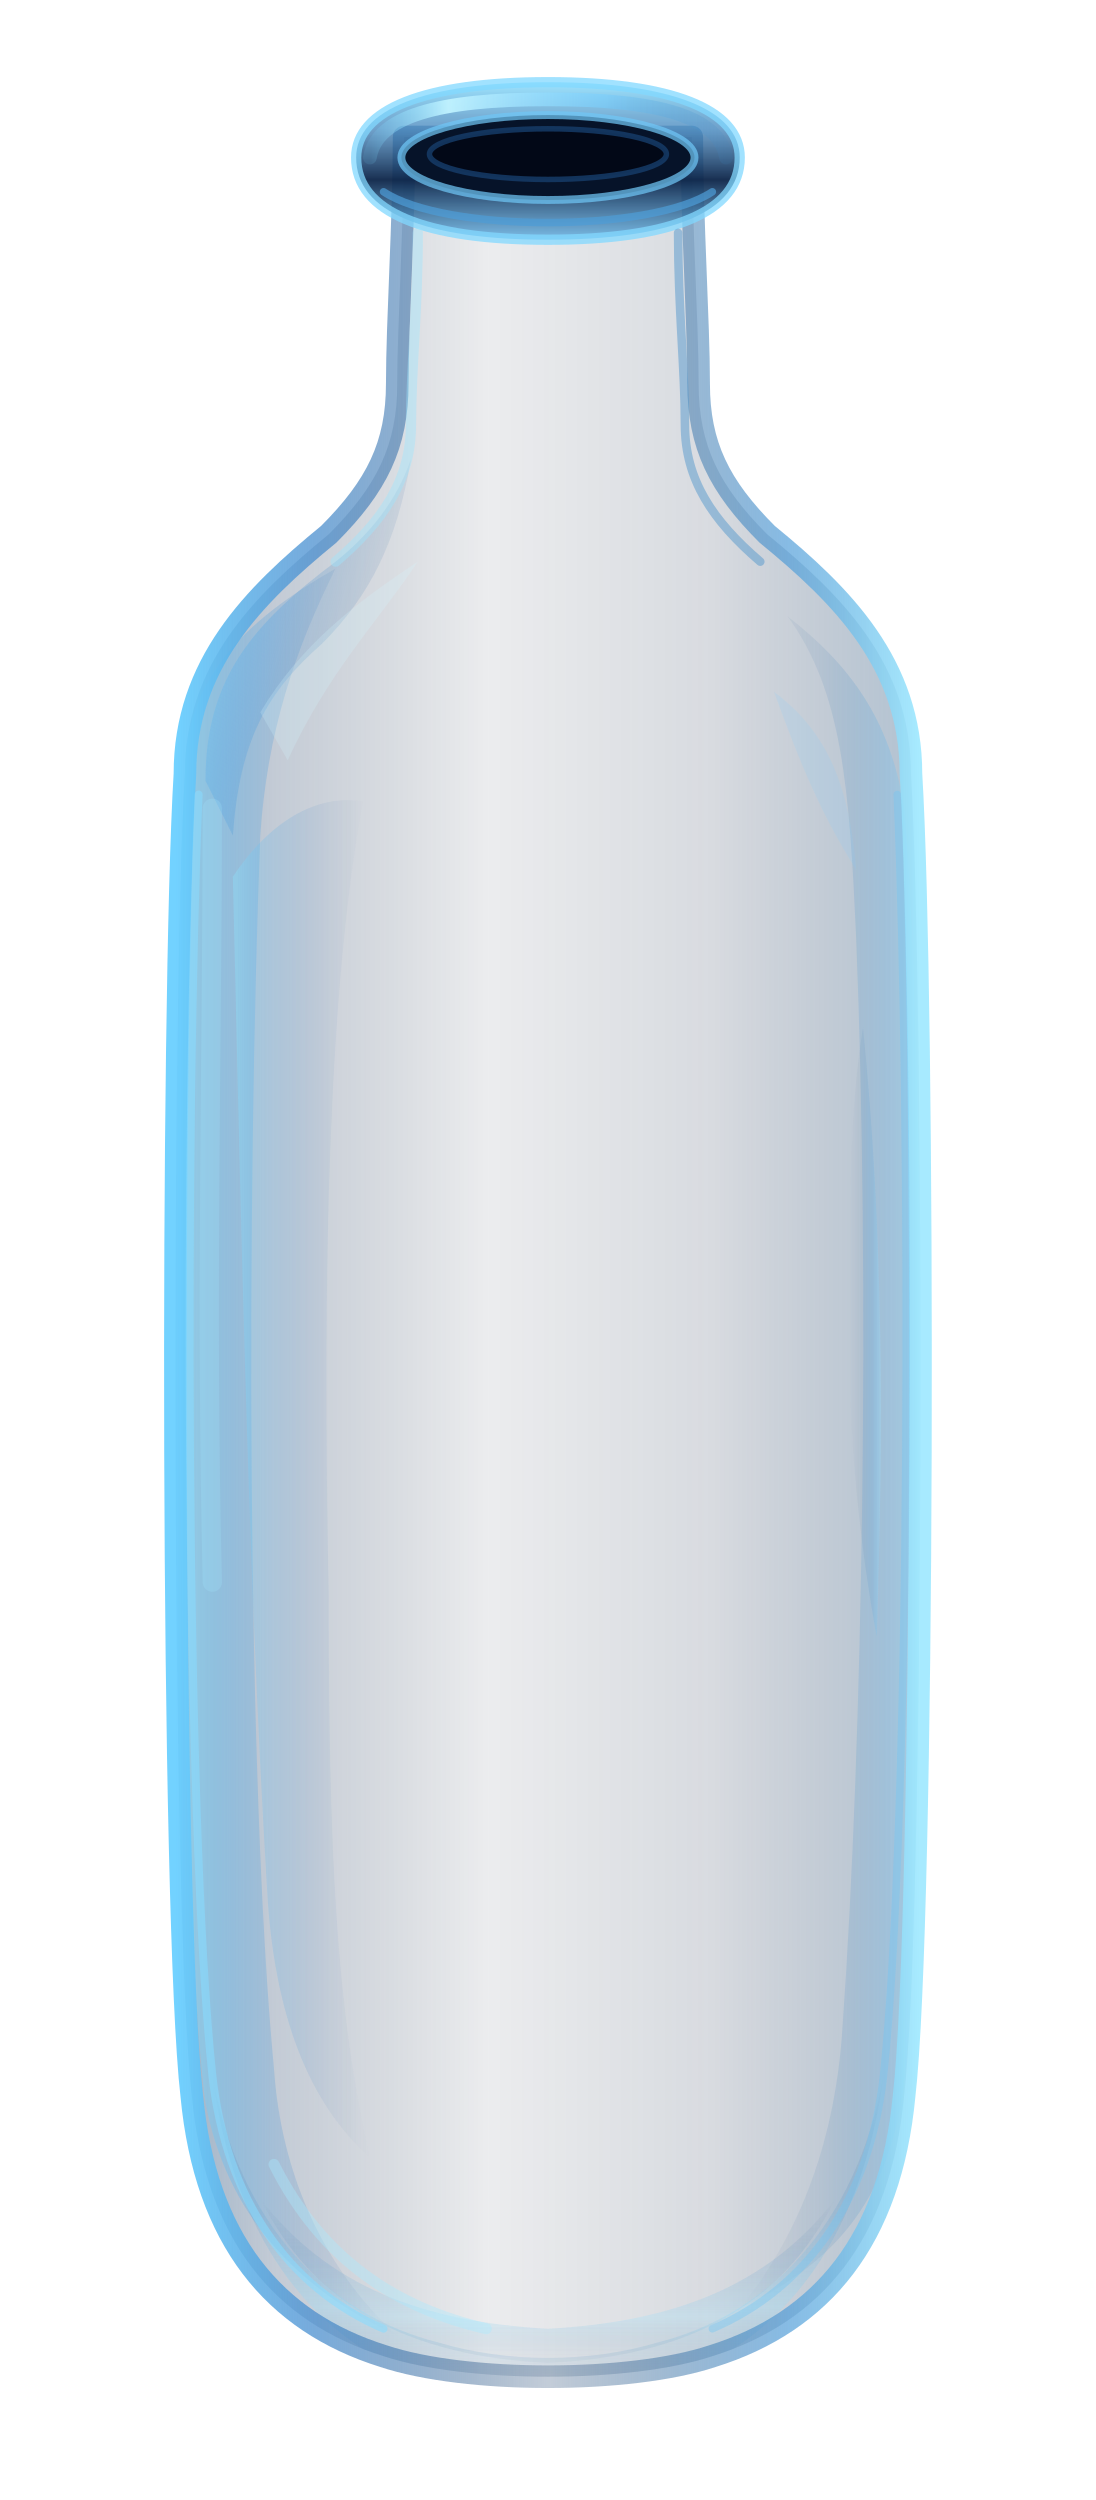
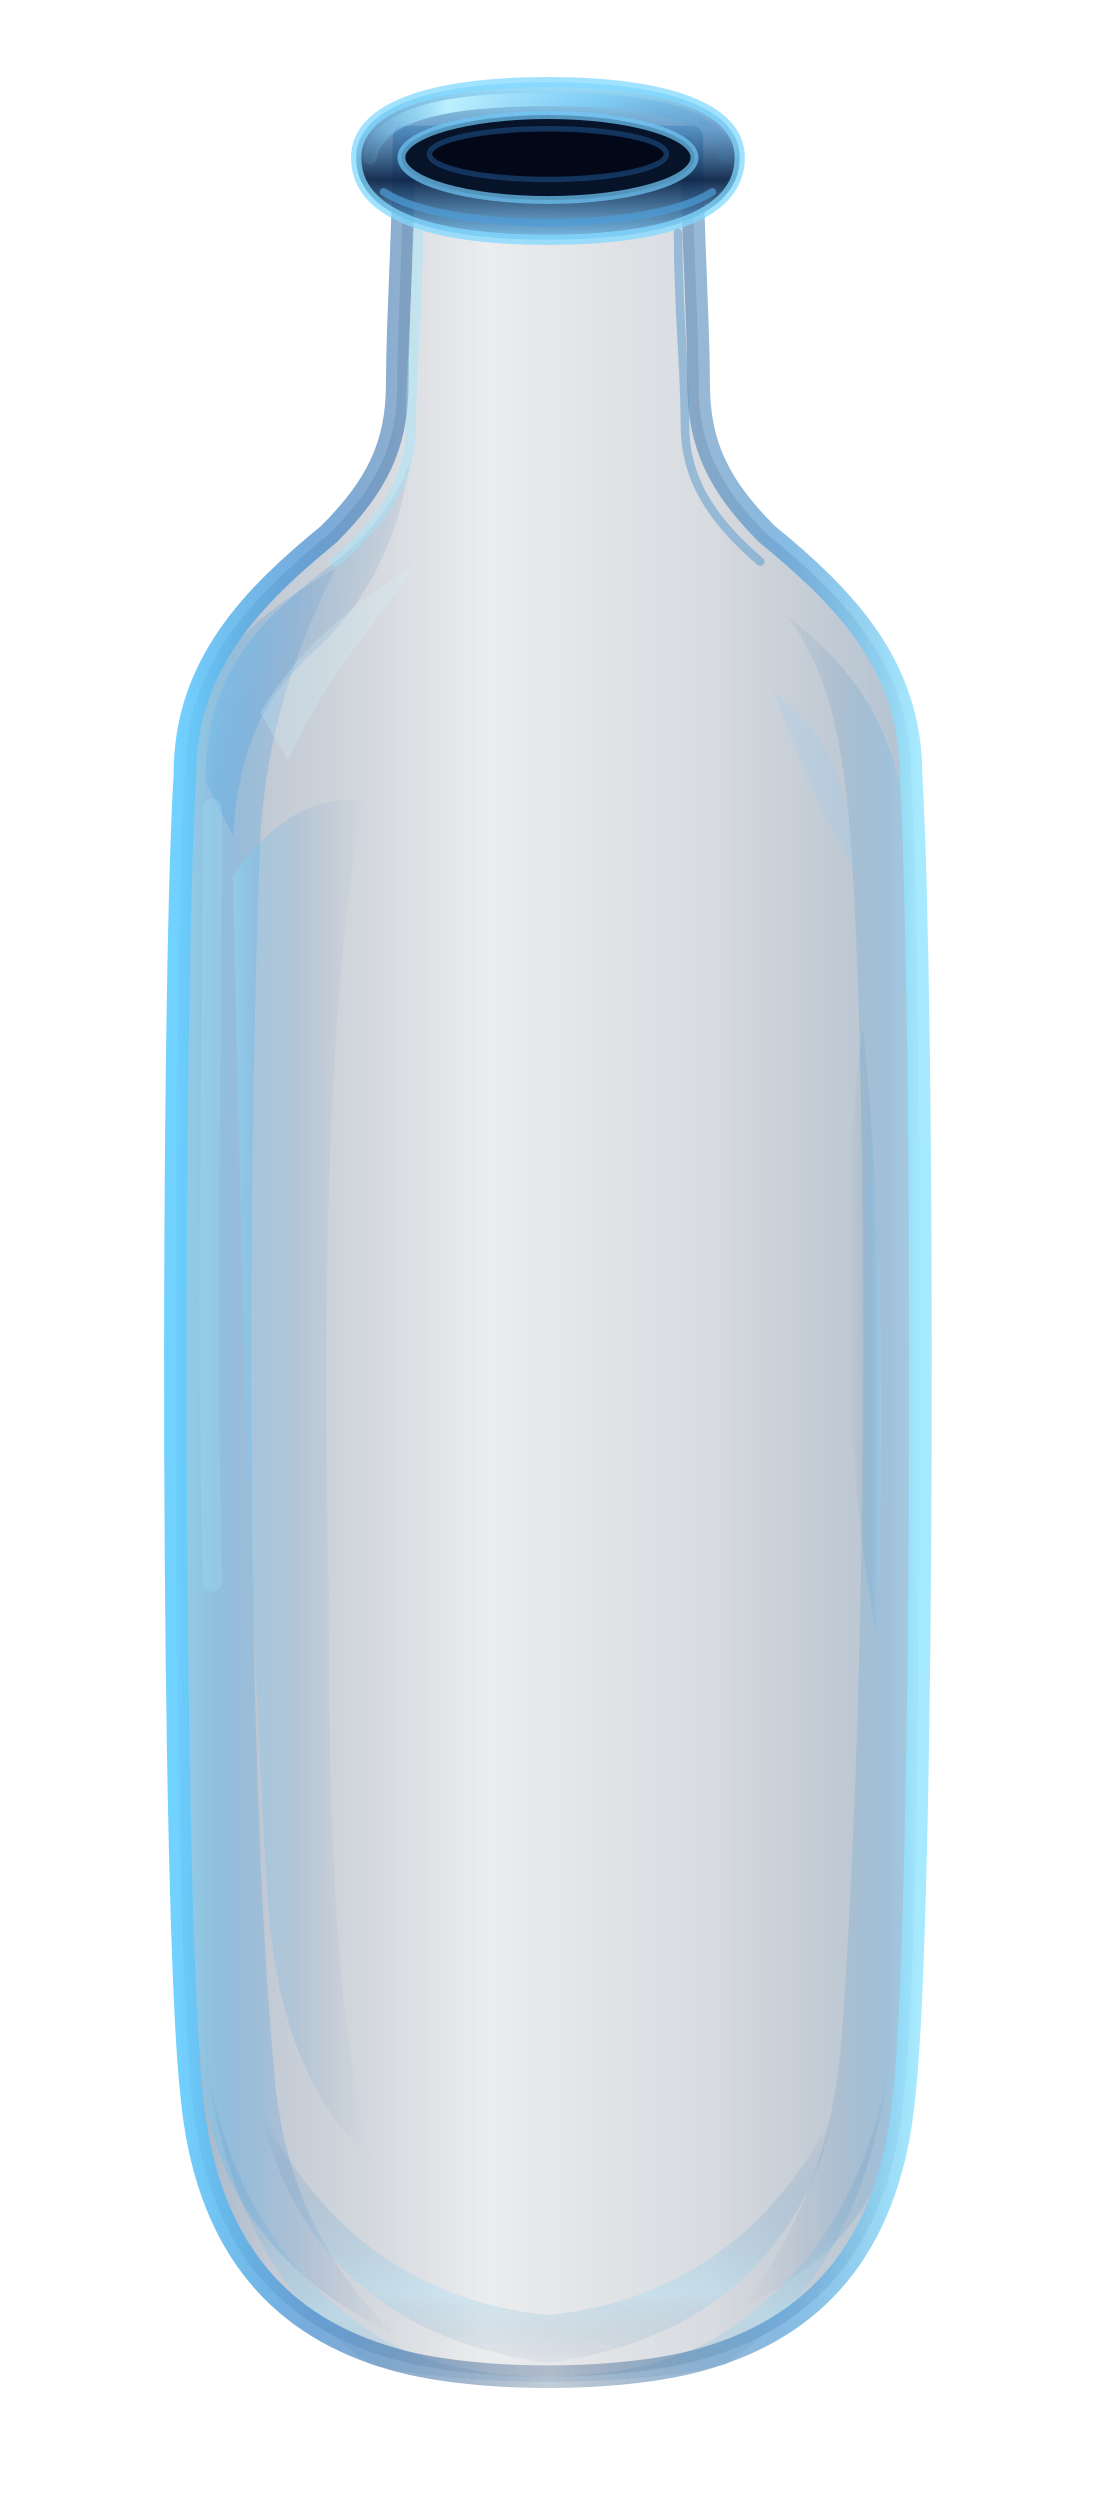
<svg xmlns="http://www.w3.org/2000/svg" width="160" height="365" viewBox="0 0 160 365">
  <defs>
    <linearGradient id="bodyTint" x1="0" y1="0" x2="1" y2="0">
      <stop offset="0" stop-color="#164b7d" stop-opacity=".42" />
      <stop offset=".13" stop-color="#17365f" stop-opacity=".26" />
      <stop offset=".42" stop-color="#08172e" stop-opacity=".08" />
      <stop offset=".72" stop-color="#0a1d3d" stop-opacity=".16" />
      <stop offset="1" stop-color="#1b4c7a" stop-opacity=".34" />
    </linearGradient>
    <linearGradient id="leftEdge" x1="0" y1="0" x2="1" y2="0">
      <stop offset="0" stop-color="#69cfff" stop-opacity=".92" />
      <stop offset=".22" stop-color="#4ca9f0" stop-opacity=".72" />
      <stop offset=".58" stop-color="#2868b5" stop-opacity=".42" />
      <stop offset="1" stop-color="#17406f" stop-opacity=".06" />
    </linearGradient>
    <linearGradient id="rightEdge" x1="0" y1="0" x2="1" y2="0">
      <stop offset="0" stop-color="#0d2b52" stop-opacity=".08" />
      <stop offset=".42" stop-color="#347fc0" stop-opacity=".38" />
      <stop offset=".82" stop-color="#65b7ed" stop-opacity=".74" />
      <stop offset="1" stop-color="#9be3ff" stop-opacity=".86" />
    </linearGradient>
    <linearGradient id="leftReflection" x1="0" y1="0" x2="1" y2="0">
      <stop offset="0" stop-color="#8de5ff" stop-opacity=".58" />
      <stop offset=".24" stop-color="#58b9f4" stop-opacity=".34" />
      <stop offset=".64" stop-color="#2b72bd" stop-opacity=".12" />
      <stop offset="1" stop-color="#1c4c83" stop-opacity="0" />
    </linearGradient>
    <linearGradient id="rightReflection" x1="0" y1="0" x2="1" y2="0">
      <stop offset="0" stop-color="#183a66" stop-opacity="0" />
      <stop offset=".45" stop-color="#2d6eaa" stop-opacity=".10" />
      <stop offset=".82" stop-color="#67b9ed" stop-opacity=".28" />
      <stop offset="1" stop-color="#a1e5ff" stop-opacity=".40" />
    </linearGradient>
    <linearGradient id="shoulderReflection" x1="0" y1="0" x2="1" y2=".5">
      <stop offset="0" stop-color="#a3eaff" stop-opacity=".68" />
      <stop offset=".45" stop-color="#4b9fe3" stop-opacity=".28" />
      <stop offset="1" stop-color="#1d4b80" stop-opacity="0" />
    </linearGradient>
    <linearGradient id="baseReflection" x1="0" y1="0" x2="0" y2="1">
      <stop offset="0" stop-color="#1b4778" stop-opacity="0" />
      <stop offset=".34" stop-color="#4288c1" stop-opacity=".16" />
      <stop offset=".72" stop-color="#8edfff" stop-opacity=".28" />
      <stop offset="1" stop-color="#315f91" stop-opacity=".05" />
    </linearGradient>
    <linearGradient id="rimGlass" x1="0" y1="0" x2="0" y2="1">
      <stop offset="0" stop-color="#92e2ff" stop-opacity=".88" />
      <stop offset=".30" stop-color="#377cb6" stop-opacity=".72" />
      <stop offset=".62" stop-color="#0c2448" stop-opacity=".95" />
      <stop offset="1" stop-color="#5caee3" stop-opacity=".78" />
    </linearGradient>
    <linearGradient id="rimGlint" x1="0" y1="0" x2="1" y2="0">
      <stop offset="0" stop-color="#77d7ff" stop-opacity=".10" />
      <stop offset=".22" stop-color="#c1f3ff" stop-opacity=".94" />
      <stop offset=".66" stop-color="#76cfff" stop-opacity=".52" />
      <stop offset="1" stop-color="#3983c1" stop-opacity=".12" />
    </linearGradient>
    <linearGradient id="edgeContour" x1="0" y1="0" x2="1" y2="0">
      <stop offset="0" stop-color="#6acfff" stop-opacity=".95" />
      <stop offset=".18" stop-color="#478ed0" stop-opacity=".74" />
      <stop offset=".50" stop-color="#183d6b" stop-opacity=".26" />
      <stop offset=".82" stop-color="#4e9bd7" stop-opacity=".68" />
      <stop offset="1" stop-color="#a0e9ff" stop-opacity=".92" />
    </linearGradient>
    <clipPath id="bottleClip">
-       <path d="M59 20         C59 32 58 47 58 56         C58 65 55 71 48 78         C37 87 27 97 27 113         C25 146 25 280 28 306         C30 327 40 339 56 344         C68 348 92 348 104 344         C120 339 130 327 132 306         C135 280 135 146 133 113         C133 97 123 87 112 78         C105 71 102 65 102 56         C102 47 101 32 101 20 Z" />
+       <path d="M59 20         C59 32 58 47 58 56         C58 65 55 71 48 78         C37 87 27 97 27 113         C25 146 25 280 28 306         C30 327 38 339 50 344         C63 349 97 349 110 344         C122 339 130 327 132 306         C135 280 135 146 133 113         C133 97 123 87 112 78         C105 71 102 65 102 56         C102 47 101 32 101 20 Z" />
    </clipPath>
  </defs>
  <path d="M59 20     C59 32 58 47 58 56     C58 65 55 71 48 78     C37 87 27 97 27 113     C25 146 25 280 28 306     C30 327 40 339 56 344     C68 348 92 348 104 344     C120 339 130 327 132 306     C135 280 135 146 133 113     C133 97 123 87 112 78     C105 71 102 65 102 56     C102 47 101 32 101 20 Z" fill="url(#bodyTint)" />
  <g clip-path="url(#bottleClip)">
    <path d="M27 111       C28 99 35 91 49 83       C43 95 39 107 38 122       C36 174 36 260 40 302       C41 317 47 331 58 341       C43 334 33 323 30 307       C26 278 25 148 27 111 Z" fill="url(#leftReflection)" />
    <path d="M34 128       C40 119 47 116 53 117       C48 144 47 185 48 233       C48 270 49 293 54 315       C45 307 40 294 39 276       C36 226 35 169 34 128 Z" fill="url(#leftReflection)" opacity=".64" />
    <path d="M132 118       C130 105 124 97 115 90       C123 101 124 115 125 137       C127 187 126 254 123 296       C122 312 117 326 108 337       C123 330 130 320 132 304       C136 273 135 150 132 118 Z" fill="url(#rightReflection)" />
    <path d="M126 150 C129 180 129 209 128 239       C126 228 124 213 124 196 C124 177 124 162 126 150 Z" fill="url(#rightReflection)" opacity=".8" />
    <path d="M30 114       C30 99 37 91 49 82       C54 78 58 73 60 67       C58 79 54 87 47 94       C39 101 35 108 34 122 Z" fill="url(#shoulderReflection)" />
    <path d="M31 118 C31 152 30 190 31 231" fill="none" stroke="#a3eaff" stroke-opacity=".22" stroke-width="2.8" stroke-linecap="round" />
-     <path d="M31 303       C35 325 48 338 64 342       C74 345 86 345 96 342       C112 338 125 325 129 303       C126 326 115 341 99 347       C87 351 73 351 61 347       C45 341 34 326 31 303 Z" fill="url(#baseReflection)" />
-     <path d="M38 321       C48 334 62 339 80 340       C98 339 112 334 122 321       C114 337 100 344 80 345       C60 344 46 337 38 321 Z" fill="url(#baseReflection)" opacity=".82" />
+     <path d="M30 300       C33 319 41 332 55 341       C68 349 92 349 105 341       C119 332 127 319 130 300       C127 326 115 342 99 349       C87 354 73 354 61 349       C45 342 33 326 30 300 Z" fill="url(#baseReflection)" />
+     <path d="M38 308       C47 326 61 336 80 338       C99 336 113 326 122 308       C117 330 102 342 80 345       C58 342 43 330 38 308 Z" fill="url(#baseReflection)" opacity=".94" />
  </g>
  <path d="M59 20     C59 32 58 47 58 56     C58 65 55 71 48 78     C37 87 27 97 27 113     C25 146 25 280 28 306     C30 327 40 339 56 344     C68 348 92 348 104 344     C120 339 130 327 132 306     C135 280 135 146 133 113     C133 97 123 87 112 78     C105 71 102 65 102 56     C102 47 101 32 101 20 Z" fill="none" stroke="url(#edgeContour)" stroke-width="3.3" stroke-linejoin="round" />
-   <path d="M29 116 C27 163 27 265 31 303     C33 321 42 334 56 340" fill="none" stroke="#88dcff" stroke-opacity=".56" stroke-width="1.15" stroke-linecap="round" />
-   <path d="M131 116 C133 163 133 265 129 303     C127 321 118 334 104 340" fill="none" stroke="#75c5f3" stroke-opacity=".40" stroke-width="1.1" stroke-linecap="round" />
  <path d="M52 23     C52 16 62 12 80 12     C98 12 108 16 108 23     C108 31 98 35 80 35     C62 35 52 31 52 23 Z" fill="url(#rimGlass)" stroke="#82d8ff" stroke-opacity=".75" stroke-width="1.5" />
  <ellipse cx="80" cy="23" rx="21.4" ry="6.2" fill="#061329" stroke="#6fc7f5" stroke-opacity=".72" stroke-width="1.15" />
  <ellipse cx="80" cy="22.5" rx="17.3" ry="3.7" fill="#020817" stroke="#163b68" stroke-opacity=".85" stroke-width=".8" />
  <path d="M54 23 C55 17 64 14.5 80 14.5 C96 14.5 105 17 106 23" fill="none" stroke="url(#rimGlint)" stroke-width="2.0" stroke-linecap="round" />
  <path d="M56 28 C65 34 95 34 104 28" fill="none" stroke="#4d9dd7" stroke-opacity=".70" stroke-width="1.1" stroke-linecap="round" />
  <path d="M61 34 C61 45 60 54 60 62     C60 70 56 76 49 82" fill="none" stroke="#9ce7ff" stroke-opacity=".40" stroke-width="1.5" stroke-linecap="round" />
  <path d="M99 34 C99 45 100 54 100 62     C100 70 104 76 111 82" fill="none" stroke="#4e95cb" stroke-opacity=".48" stroke-width="1.25" stroke-linecap="round" />
  <path d="M38 104 C44 94 52 88 61 82     C55 91 48 98 42 111 Z" fill="#d2f6ff" opacity=".22" />
  <path d="M113 101 C121 107 124 115 125 127     C120 119 117 112 113 101 Z" fill="#7fcfff" opacity=".16" />
-   <path d="M40 316 C47 330 58 337 71 340" fill="none" stroke="#a8eaff" stroke-opacity=".38" stroke-width="1.6" stroke-linecap="round" />
</svg>
